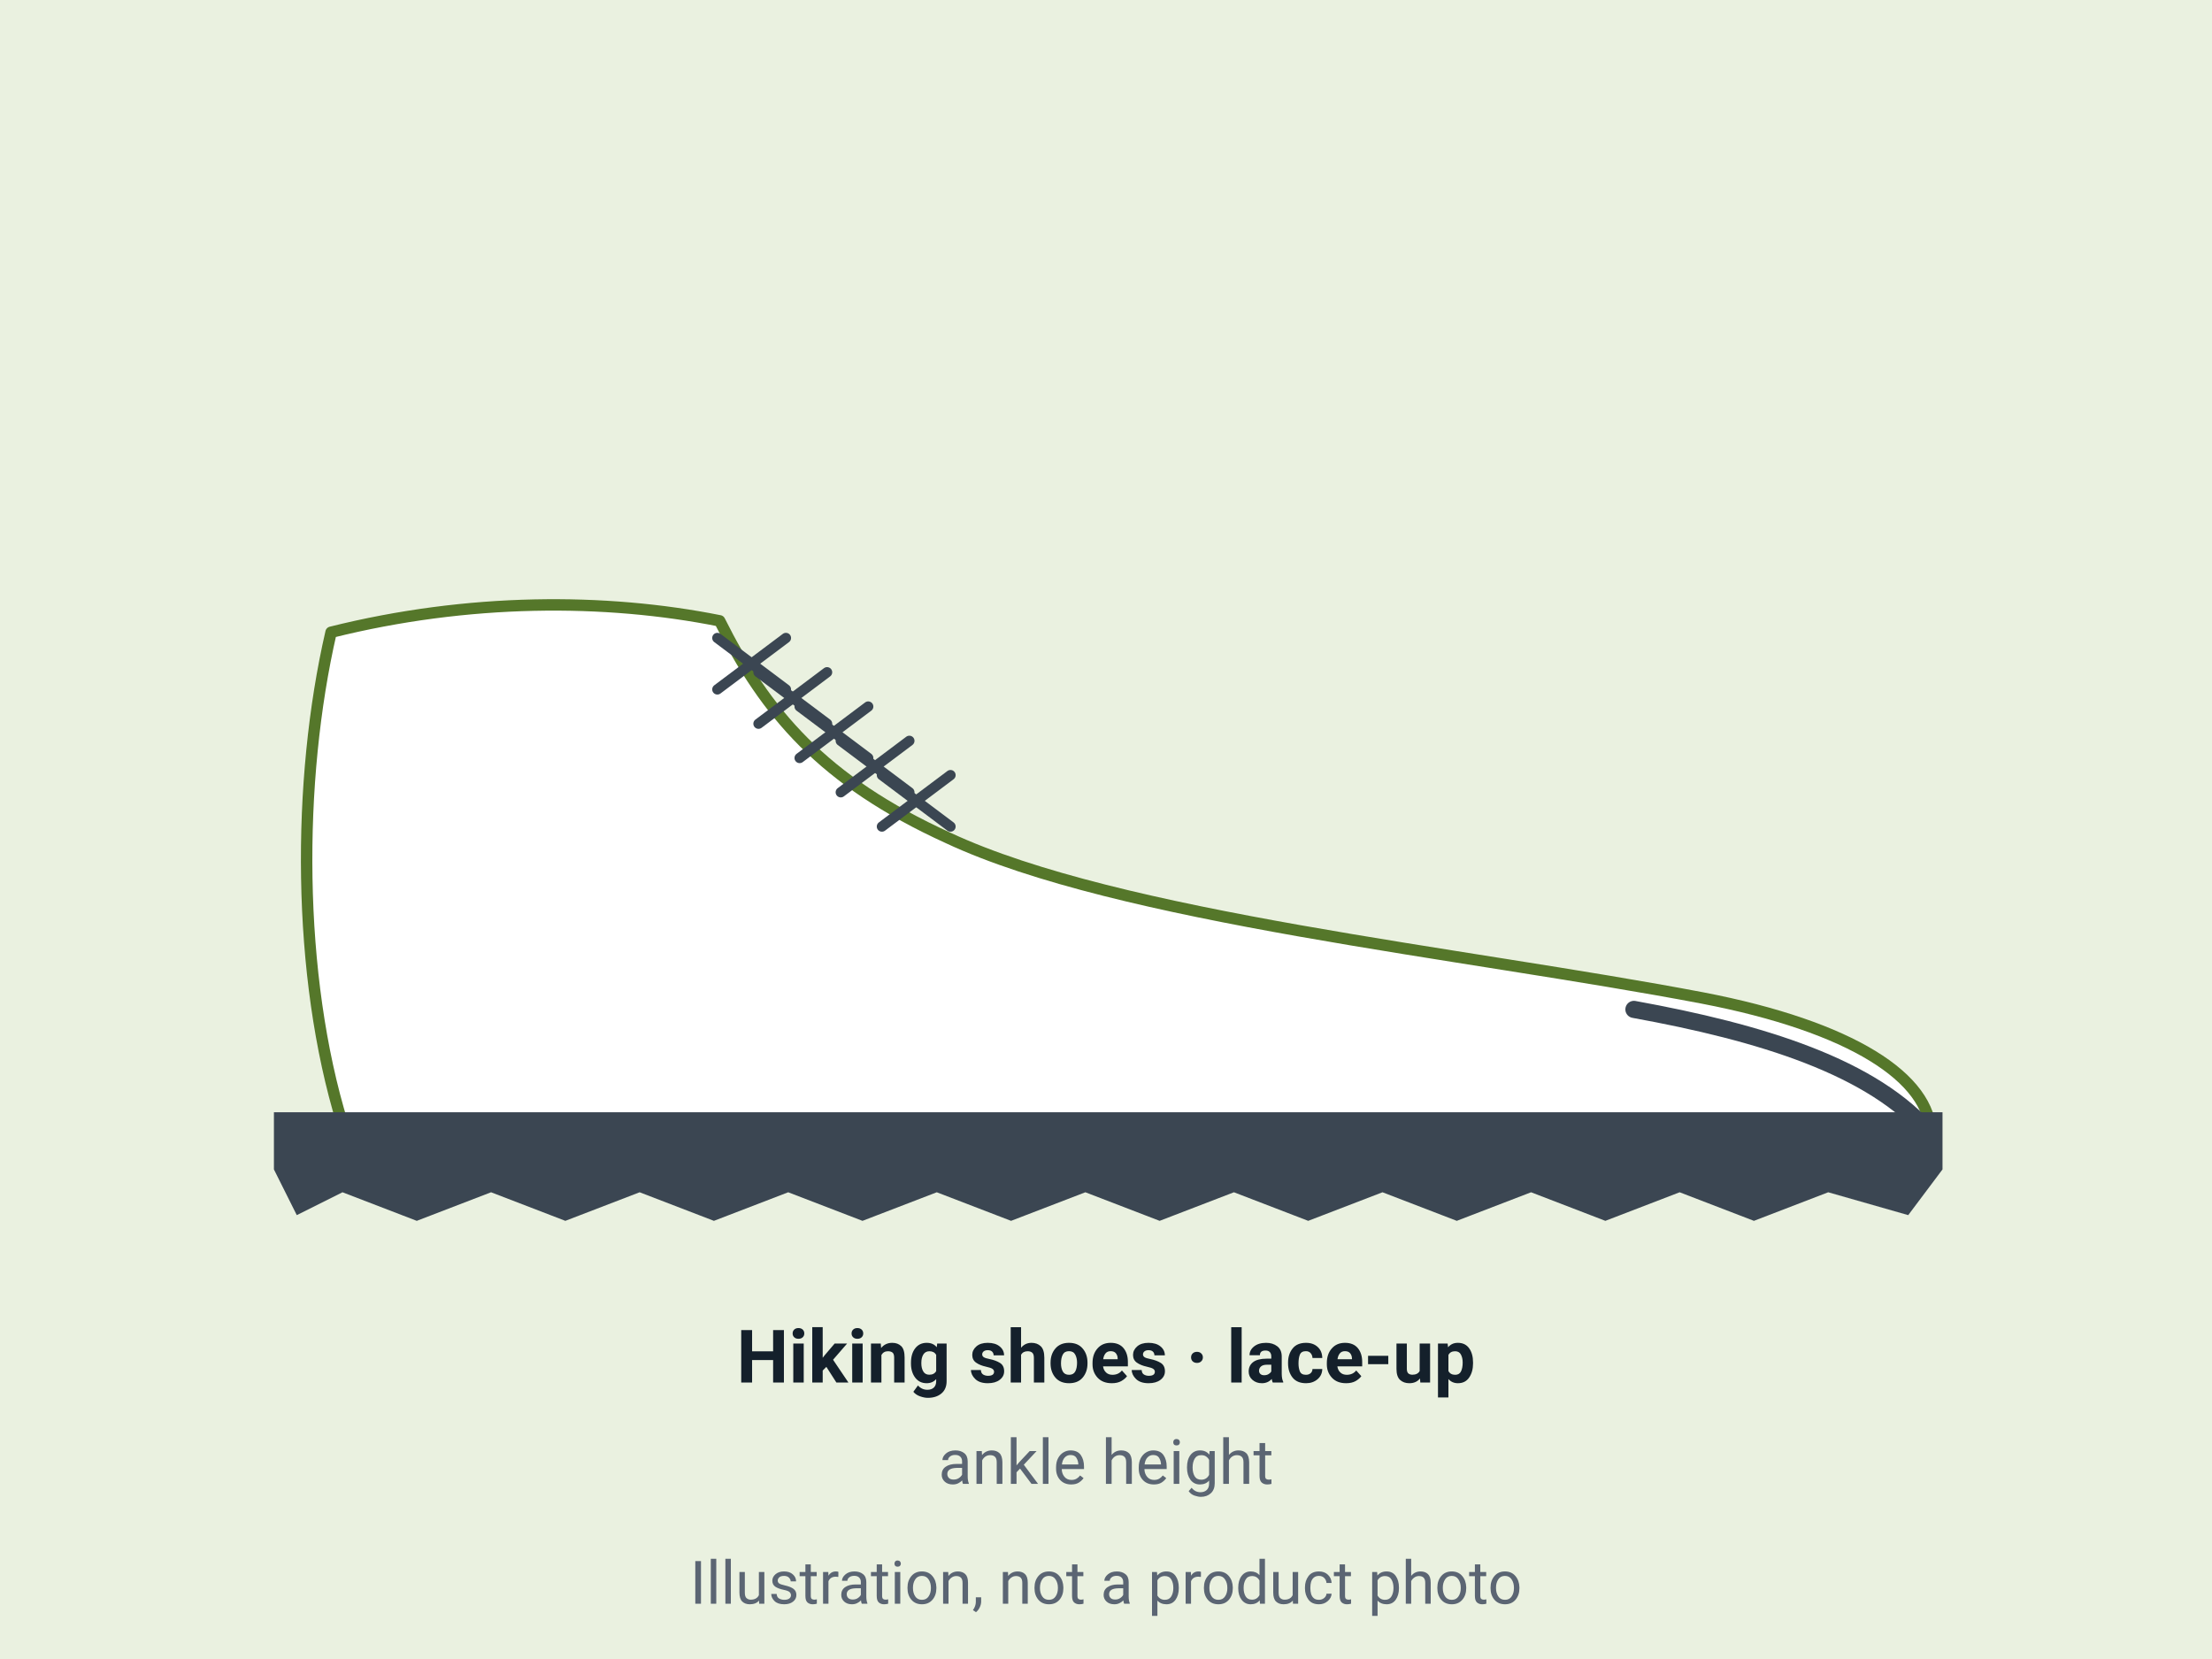
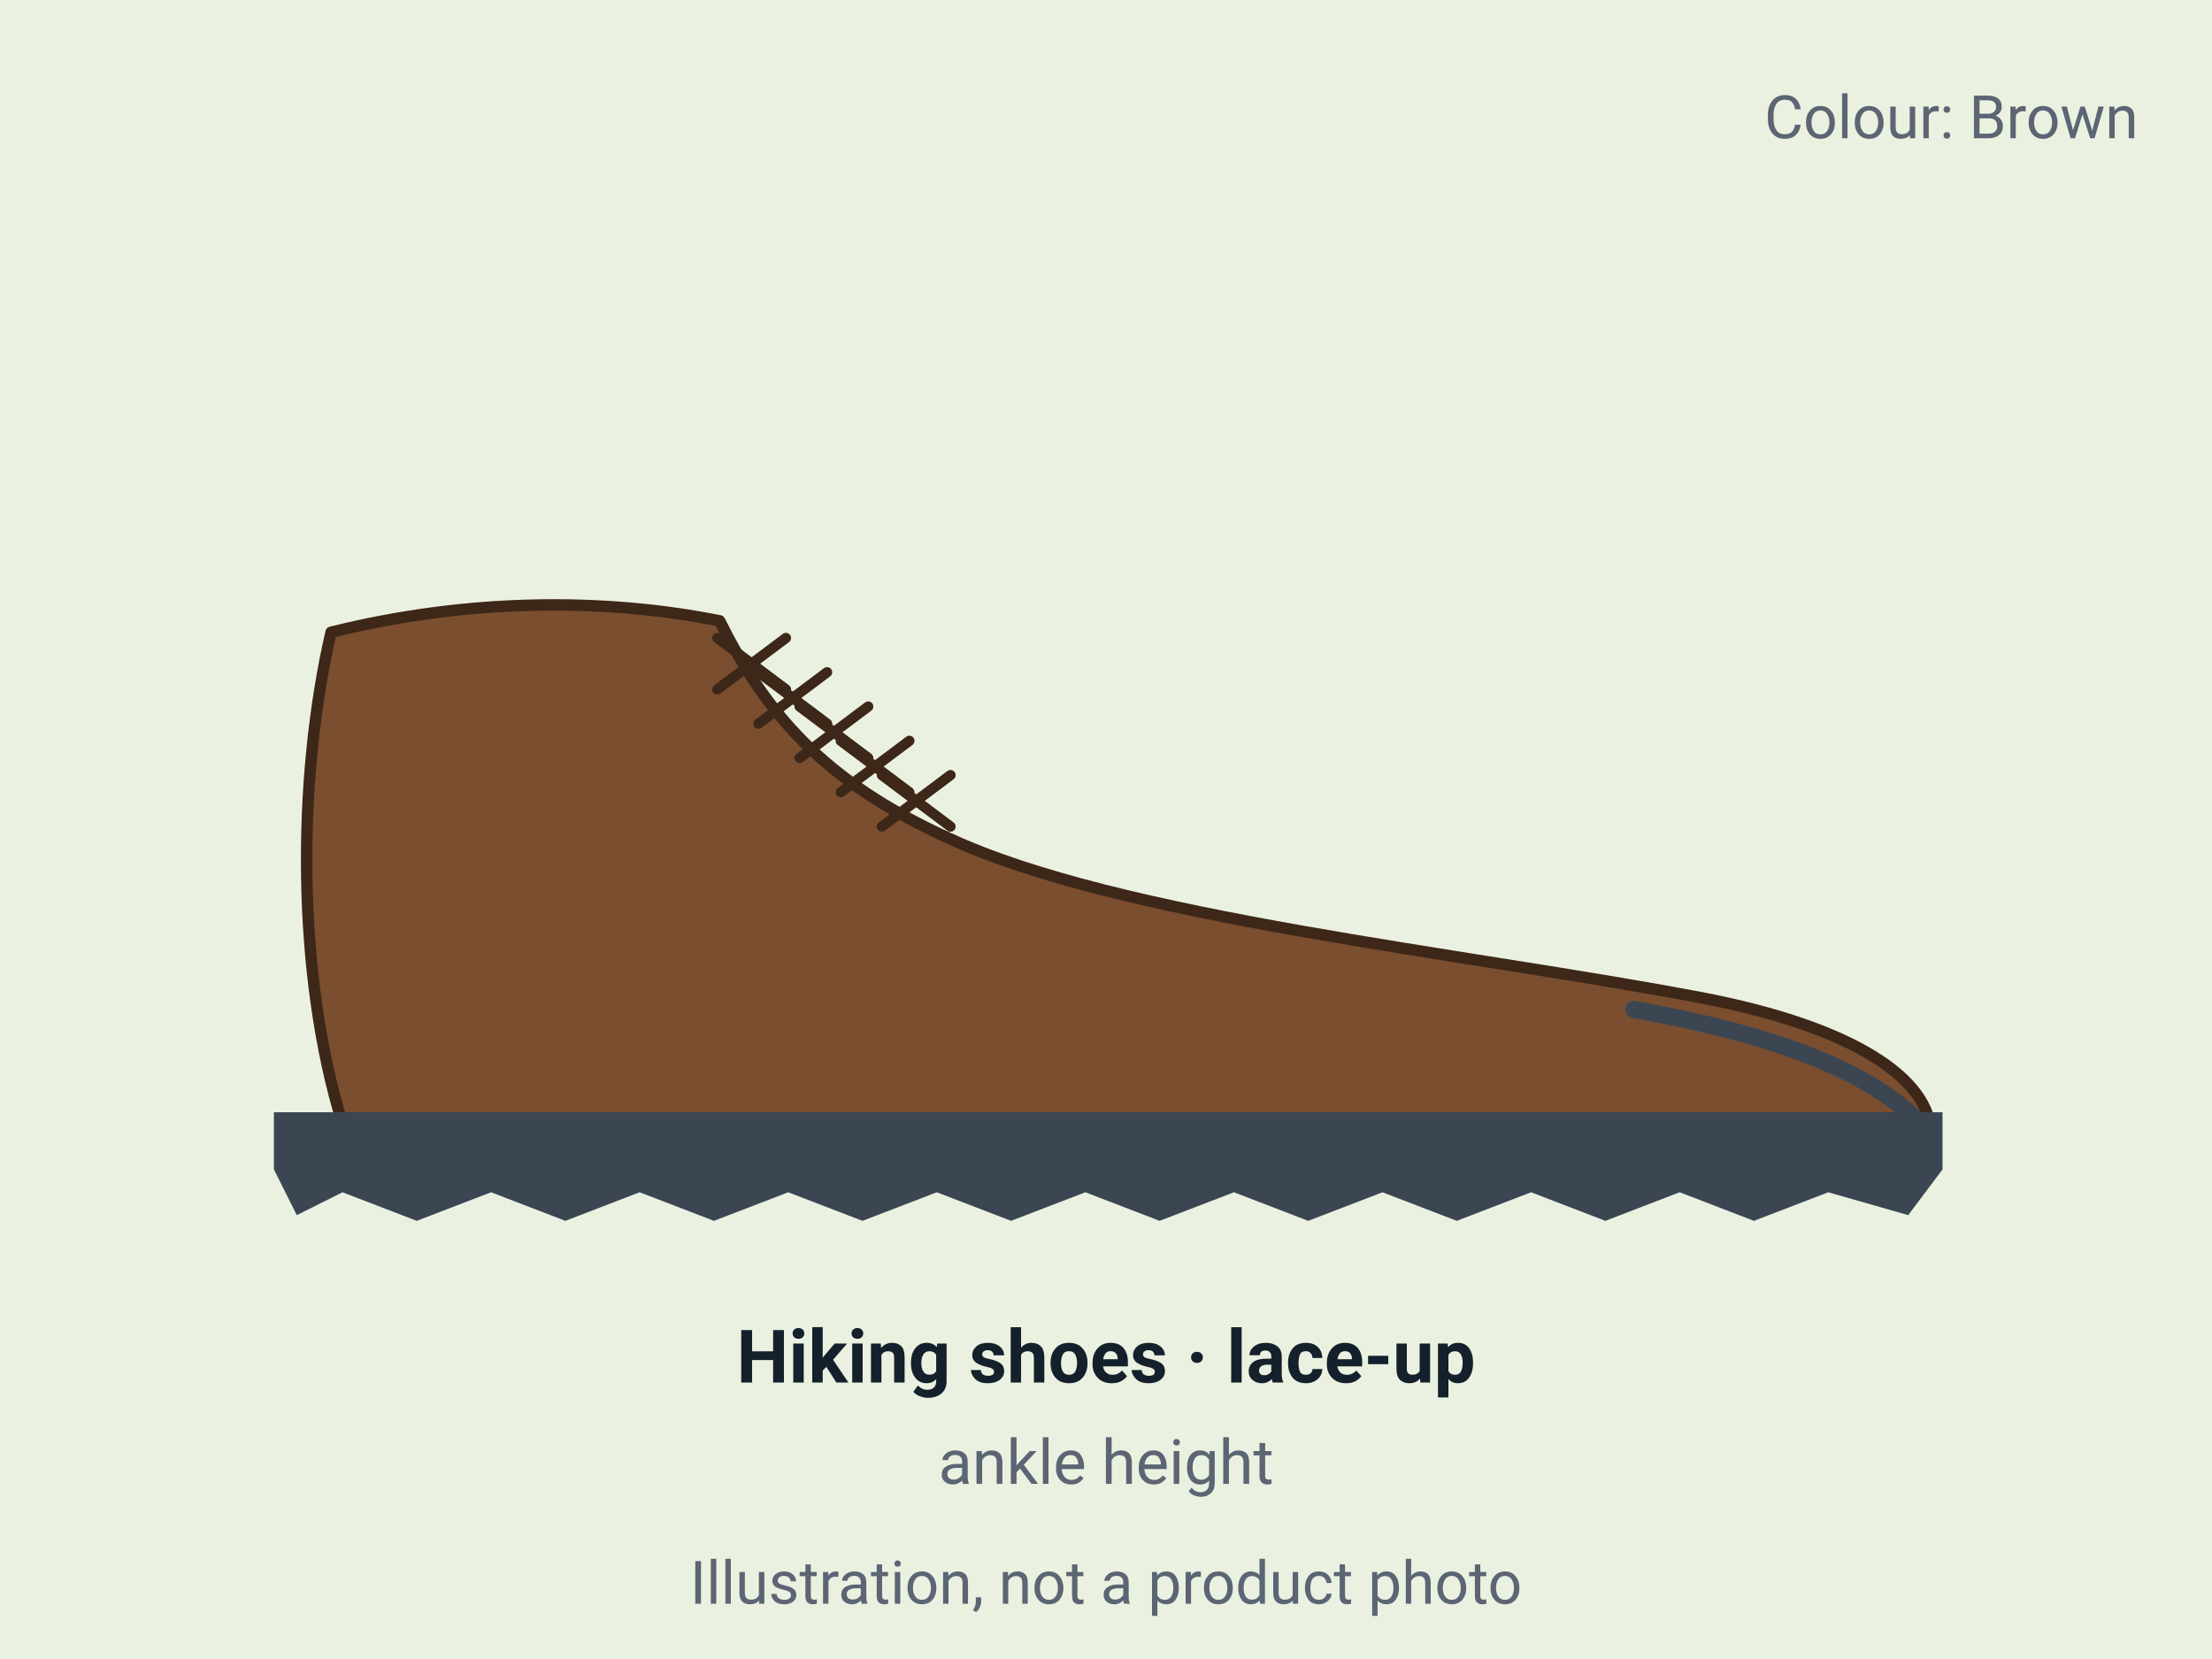
<svg xmlns="http://www.w3.org/2000/svg" viewBox="0 0 480 360" width="480" height="360" role="img">
-   <style>.k,.ks,.fs,.pk,.d,.l{fill:none;stroke-linecap:round;stroke-linejoin:round}.bg{fill:#eaf1e0}.f{fill:#ffffff}.s{fill:#e6ebdf}.p{fill:#3b4652}.k{stroke:#55772a}.ks{stroke:#e6ebdf}.fs{stroke:#ffffff}.pk{stroke:#3b4652}.d{stroke:#c2410c}.dt{fill:#c2410c}.t{fill:#14202b}.m{fill:#5b6573}.l{stroke:#0f4c5c}.lt{fill:#0f4c5c}text{font-family:-apple-system, BlinkMacSystemFont, "Segoe UI", Roboto, Arial, sans-serif}@media (prefers-color-scheme:dark){.bg{fill:#1f2716}.f{fill:#1d262e}.s{fill:#3b4940}.p{fill:#7d8995}.k{stroke:#b4d48a}.ks{stroke:#3b4940}.fs{stroke:#1d262e}.pk{stroke:#7d8995}.d{stroke:#fb923c}.dt{fill:#fb923c}.t{fill:#e8edf1}.m{fill:#9ba6b2}.l{stroke:#7cc4d4}.lt{fill:#7cc4d4}}</style>
+   <style>.k,.ks,.ka,.fs,.pk,.d,.l{fill:none;stroke-linecap:round;stroke-linejoin:round}.bg{fill:#eaf1e0}.f{fill:#ffffff}.s,.a{fill:#e6ebdf}.p{fill:#3b4652}.k{stroke:#55772a}.ks,.ka{stroke:#e6ebdf}.fs{stroke:#ffffff}.pk{stroke:#3b4652}.d{stroke:#c2410c}.dt{fill:#c2410c}.t{fill:#14202b}.m{fill:#5b6573}.l{stroke:#0f4c5c}.lt{fill:#0f4c5c}text{font-family:-apple-system, BlinkMacSystemFont, "Segoe UI", Roboto, Arial, sans-serif}@media (prefers-color-scheme:dark){.bg{fill:#1f2716}.f{fill:#1d262e}.s,.a{fill:#3b4940}.p{fill:#7d8995}.k{stroke:#b4d48a}.ks,.ka{stroke:#3b4940}.fs{stroke:#1d262e}.pk{stroke:#7d8995}.d{stroke:#fb923c}.dt{fill:#fb923c}.t{fill:#e8edf1}.m{fill:#9ba6b2}.l{stroke:#7cc4d4}.lt{fill:#7cc4d4}}.f{fill:#7a4e2f}.s{fill:#664227}.a{fill:#664227}.k{stroke:#3d2718}.fs{stroke:#7a4e2f}.ks{stroke:#664227}.ka{stroke:#664227}</style>
  <defs>
    <marker id="a" viewBox="0 0 10 10" refX="9" refY="5" markerWidth="6" markerHeight="6" orient="auto-start-reverse">
      <path d="M0 1 9 5 0 9z" class="dt" />
    </marker>
  </defs>
  <rect class="bg" width="100%" height="100%" />
  <g transform="translate(52 100) scale(1.24)">
    <path d="M18 116C10 90 10 56 16 30C40 24 64 24 84 28C92 44 102 56 124 66C154 80 214 86 256 94C282 99 296 108 296 118H18Z" class="f k" stroke-width="2" />
-     <line x1="83.6" y1="31" x2="95.6" y2="40" class="pk" stroke-width="1.8" />
-     <line x1="83.6" y1="40" x2="95.6" y2="31" class="pk" stroke-width="1.8" />
-     <line x1="90.8" y1="37" x2="102.8" y2="46" class="pk" stroke-width="1.8" />
-     <line x1="90.8" y1="46" x2="102.8" y2="37" class="pk" stroke-width="1.8" />
-     <line x1="98" y1="43" x2="110" y2="52" class="pk" stroke-width="1.8" />
-     <line x1="98" y1="52" x2="110" y2="43" class="pk" stroke-width="1.8" />
-     <line x1="105.2" y1="49" x2="117.2" y2="58" class="pk" stroke-width="1.8" />
-     <line x1="105.2" y1="58" x2="117.2" y2="49" class="pk" stroke-width="1.8" />
-     <line x1="112.4" y1="55" x2="124.4" y2="64" class="pk" stroke-width="1.8" />
-     <line x1="112.4" y1="64" x2="124.4" y2="55" class="pk" stroke-width="1.8" />
+     <line x1="83.6" y1="31" x2="95.6" y2="40" class="k" stroke-width="1.8" />
+     <line x1="83.6" y1="40" x2="95.6" y2="31" class="k" stroke-width="1.8" />
+     <line x1="90.8" y1="37" x2="102.8" y2="46" class="k" stroke-width="1.8" />
+     <line x1="90.8" y1="46" x2="102.8" y2="37" class="k" stroke-width="1.8" />
+     <line x1="98" y1="43" x2="110" y2="52" class="k" stroke-width="1.8" />
+     <line x1="98" y1="52" x2="110" y2="43" class="k" stroke-width="1.8" />
+     <line x1="105.2" y1="49" x2="117.2" y2="58" class="k" stroke-width="1.8" />
+     <line x1="105.2" y1="58" x2="117.2" y2="49" class="k" stroke-width="1.8" />
+     <line x1="112.4" y1="55" x2="124.4" y2="64" class="k" stroke-width="1.8" />
+     <line x1="112.4" y1="64" x2="124.4" y2="55" class="k" stroke-width="1.8" />
    <path d="M244 96C266 100 286 106 296 118" class="pk" stroke-width="3" />
    <path d="M6 114H298V124L292 132L278 128L265 133L252 128L239 133L226 128L213 133L200 128L187 133L174 128L161 133L148 128L135 133L122 128L109 133L96 128L83 133L70 128L57 133L44 128L31 133L18 128L10 132L6 124Z" class="p" stroke-width="0" />
  </g>
  <text x="240" y="300" class="t" font-size="16" font-weight="700" text-anchor="middle">Hiking shoes · lace-up</text>
  <text x="240" y="322" class="m" font-size="13.5" text-anchor="middle">ankle height</text>
+   <text x="464" y="30" class="m" font-size="13" text-anchor="end">Colour: Brown</text>
  <text x="240" y="348" class="m" font-size="13" text-anchor="middle">Illustration, not a product photo</text>
</svg>
